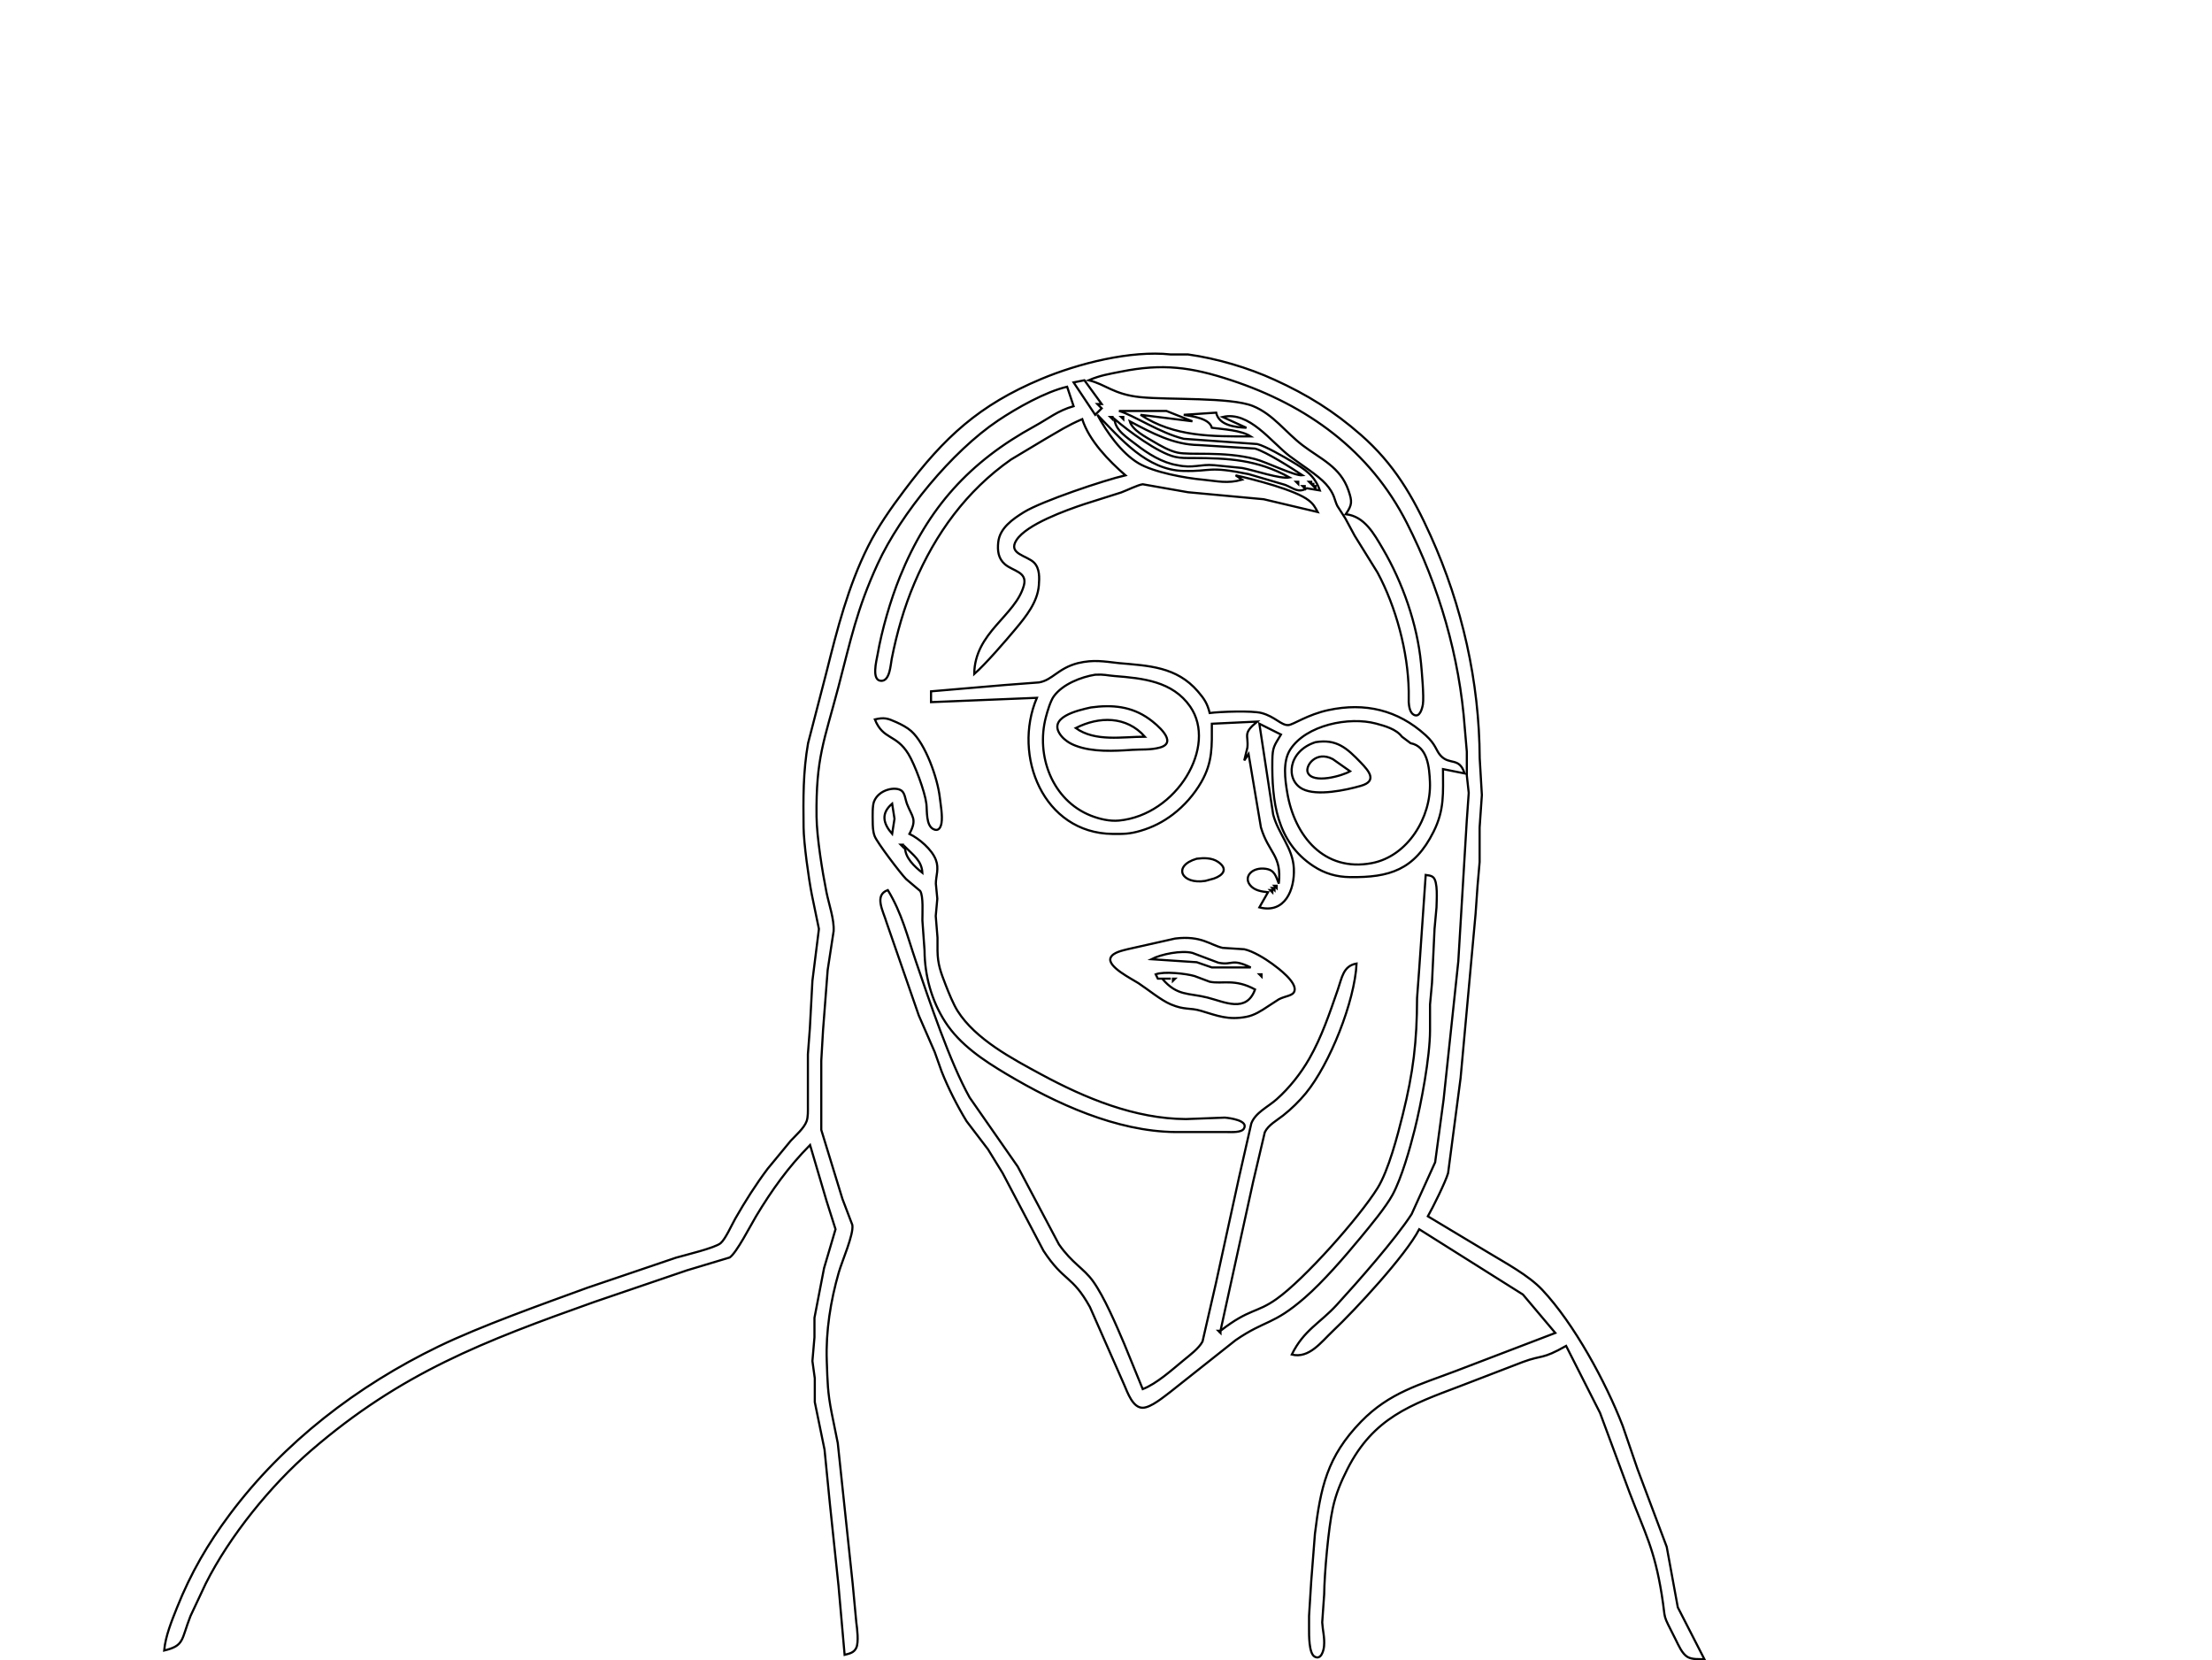
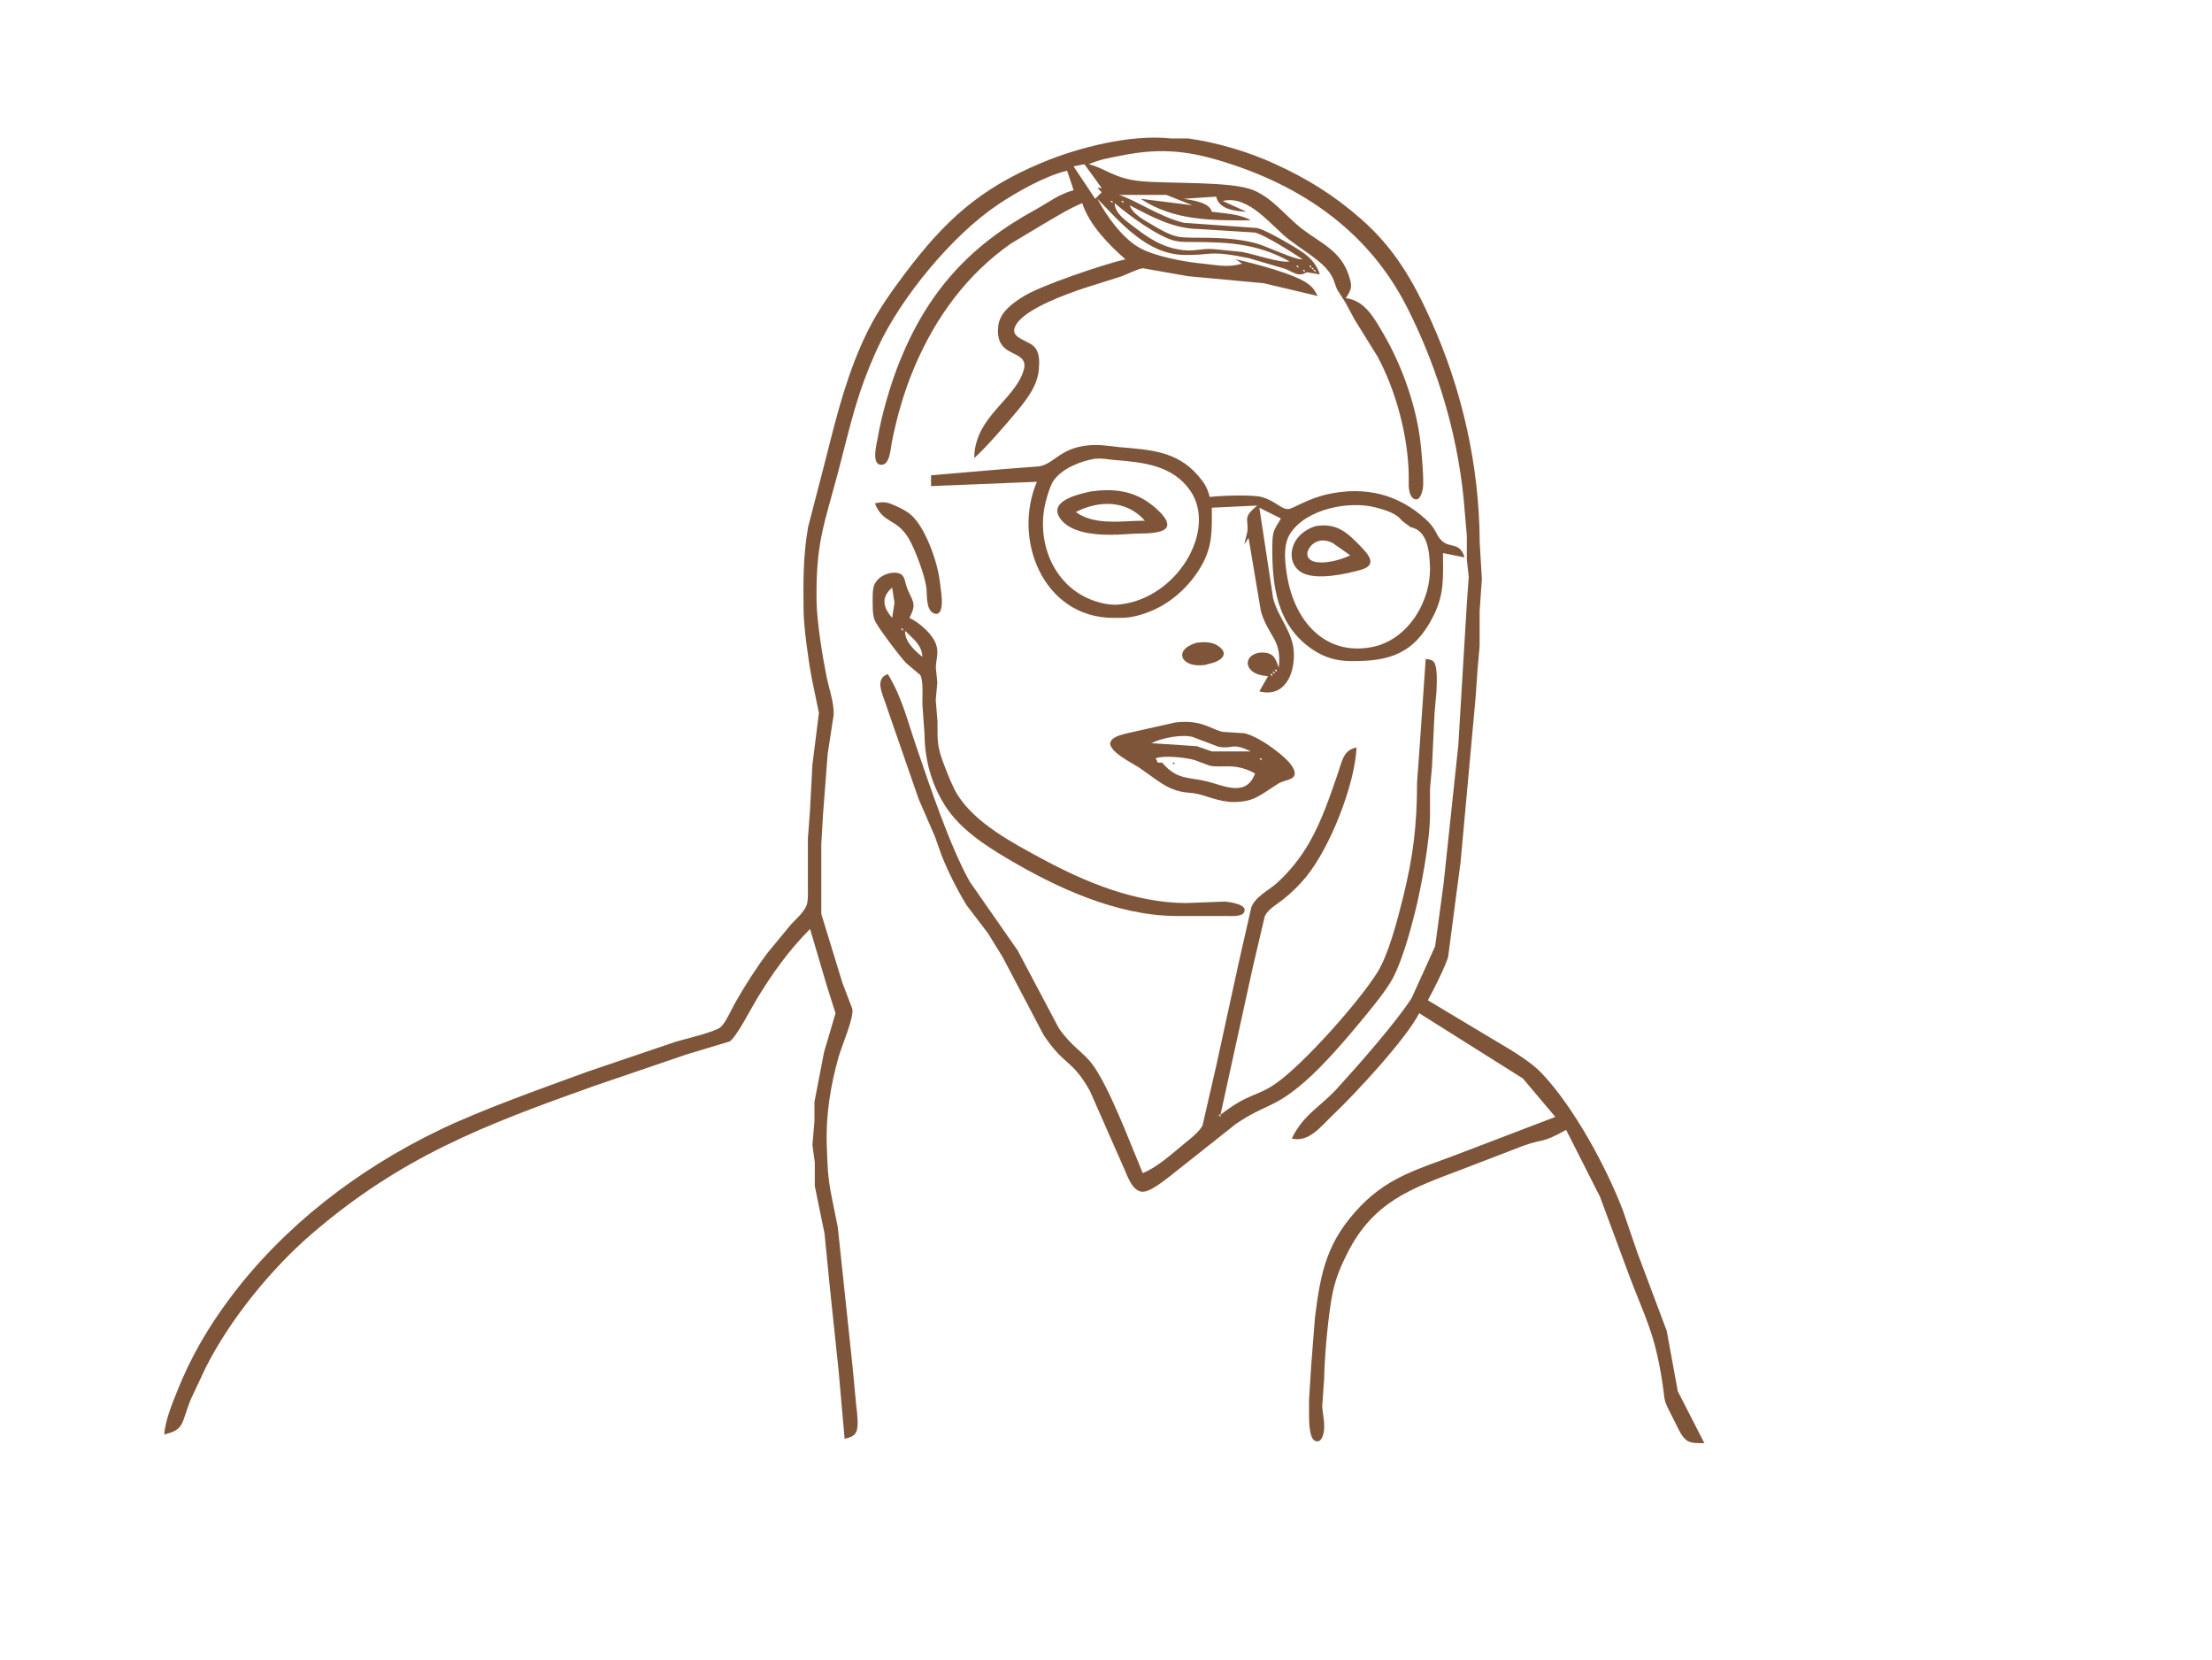
- <svg xmlns="http://www.w3.org/2000/svg" width="14.222in" height="10.667in" viewBox="0 0 1024 768">
-   <path id="Selection" fill="none" stroke="black" stroke-width="1" d="M 76.00,764.00            C 76.60,757.29 79.51,750.25 82.00,744.00              88.30,728.21 96.20,714.62 106.37,701.00              131.39,667.51 165.49,641.42 203.00,623.26              222.47,613.83 251.18,603.66 272.00,596.05              272.00,596.05 313.00,582.14 313.00,582.14              317.10,580.96 331.06,577.64 333.61,575.44              335.88,573.48 338.73,566.97 340.43,564.00              344.97,556.06 349.88,548.32 355.37,541.00              355.37,541.00 366.09,528.00 366.09,528.00              368.47,525.44 372.20,522.26 373.40,519.00              374.12,517.06 374.00,514.09 374.00,512.00              374.00,512.00 374.00,488.00 374.00,488.00              374.00,488.00 374.91,476.00 374.91,476.00              374.91,476.00 376.09,454.00 376.09,454.00              376.09,454.00 379.10,430.00 379.10,430.00              379.10,430.00 375.80,414.00 375.80,414.00              374.34,406.55 372.09,390.33 372.00,383.00              371.85,369.51 371.74,357.38 374.08,344.00              374.08,344.00 382.63,311.00 382.63,311.00              387.57,291.24 392.65,271.31 401.81,253.00              406.44,243.73 412.42,235.26 418.63,227.00              437.18,202.29 453.31,187.46 482.00,175.42              499.21,168.21 523.39,162.06 542.00,164.06              542.00,164.06 550.00,164.06 550.00,164.06              563.37,165.93 577.76,170.18 590.00,175.77              605.18,182.69 617.39,190.23 630.00,201.29              645.40,214.79 654.04,229.67 662.30,248.00              676.89,280.34 684.83,315.52 685.00,351.00              685.00,351.00 686.00,368.00 686.00,368.00              686.00,368.00 684.96,383.00 684.96,383.00              684.96,383.00 684.96,399.00 684.96,399.00              684.96,399.00 684.00,410.00 684.00,410.00              684.00,410.00 683.09,423.00 683.09,423.00              683.09,423.00 676.15,499.00 676.15,499.00              676.15,499.00 670.37,543.00 670.37,543.00              669.17,547.16 663.31,558.93 661.00,563.00              661.00,563.00 689.00,579.80 689.00,579.80              697.03,584.67 707.60,590.31 713.91,597.00              728.69,612.68 743.39,639.80 751.19,660.00              751.19,660.00 758.05,680.00 758.05,680.00              758.05,680.00 771.57,716.00 771.57,716.00              771.57,716.00 776.70,744.00 776.70,744.00              776.70,744.00 789.00,768.00 789.00,768.00              786.62,767.99 783.30,768.21 781.21,766.98              778.66,765.47 777.05,761.58 775.75,759.00              769.03,745.60 771.43,751.45 769.25,738.00              765.82,716.90 761.67,710.05 754.42,691.00              754.42,691.00 740.70,654.00 740.70,654.00              740.70,654.00 725.00,623.00 725.00,623.00              713.60,629.46 714.21,627.02 705.00,630.43              705.00,630.43 676.00,641.58 676.00,641.58              653.02,650.25 635.79,656.28 623.76,680.00              620.73,685.97 618.45,691.42 617.01,698.00              614.96,707.41 613.11,728.21 613.00,738.00              613.00,738.00 612.09,751.00 612.09,751.00              612.31,754.83 613.29,757.85 612.94,762.00              612.77,764.01 611.58,768.53 608.57,766.83              605.89,765.33 606.00,756.78 606.00,754.00              606.00,754.00 606.00,748.00 606.00,748.00              606.00,748.00 607.00,732.00 607.00,732.00              607.00,732.00 608.72,710.00 608.72,710.00              611.34,688.65 614.27,674.30 630.09,658.04              643.19,644.57 657.19,640.97 674.00,634.58              674.00,634.58 720.00,617.00 720.00,617.00              720.00,617.00 705.00,599.21 705.00,599.21              705.00,599.21 657.00,569.00 657.00,569.00              650.75,581.13 627.35,606.36 616.96,616.17              611.63,621.20 606.01,629.00 598.00,627.00              603.56,615.67 611.01,612.54 618.83,604.00              628.40,593.55 646.07,573.52 653.48,562.00              653.48,562.00 664.37,538.00 664.37,538.00              664.37,538.00 668.28,509.00 668.28,509.00              668.28,509.00 675.09,445.00 675.09,445.00              675.09,445.00 679.00,380.00 679.00,380.00              679.00,380.00 679.92,367.00 679.92,367.00              679.92,367.00 679.04,359.00 679.04,359.00              679.04,359.00 679.04,348.00 679.04,348.00              679.04,348.00 678.09,337.00 678.09,337.00              675.68,304.00 666.23,271.48 651.24,242.00              634.21,208.49 605.12,187.59 570.00,176.00              551.39,169.86 538.23,168.15 519.00,172.00              513.34,173.13 509.41,173.70 504.00,176.00              511.85,177.87 515.50,182.58 528.00,183.83              541.12,185.14 569.69,183.77 580.00,187.93              589.33,191.69 595.21,200.17 603.00,206.10              611.44,212.52 620.49,216.08 624.24,227.00              626.00,232.14 626.03,233.57 623.00,238.00              631.70,239.01 636.02,246.99 640.14,254.00              649.32,269.61 656.07,288.90 657.83,307.00              658.22,310.97 659.24,322.68 658.70,326.00              658.40,327.82 657.29,332.42 654.45,330.83              652.64,329.82 652.26,326.84 652.14,325.00              652.14,325.00 652.14,320.00 652.14,320.00              651.87,301.90 646.27,280.93 637.69,265.00              637.69,265.00 627.14,248.00 627.14,248.00              627.14,248.00 622.82,240.00 622.82,240.00              622.82,240.00 619.09,234.17 619.09,234.17              617.68,231.40 617.97,228.73 613.79,224.04              610.16,219.96 601.73,214.71 597.00,211.10              588.41,204.55 578.29,190.11 566.00,193.00              566.00,193.00 577.00,198.00 577.00,198.00              571.79,197.75 564.26,196.91 563.00,191.00              563.00,191.00 548.00,192.00 548.00,192.00              552.03,192.72 559.86,193.58 561.00,198.00              566.36,198.71 574.55,199.10 579.00,202.00              561.15,202.00 543.60,202.28 528.00,192.00              528.00,192.00 552.00,195.00 552.00,195.00              552.00,195.00 539.96,190.21 539.96,190.21              539.96,190.21 518.00,190.21 518.00,190.21              524.93,192.19 536.91,200.41 548.00,203.10              548.00,203.10 582.00,205.53 582.00,205.53              585.72,206.41 594.41,211.46 598.00,213.60              604.03,217.20 608.63,220.06 611.00,227.00              611.00,227.00 605.00,226.00 605.00,226.00              600.93,228.34 599.02,226.07 595.00,224.45              595.00,224.45 578.00,219.45 578.00,219.45              559.04,215.57 561.19,218.29 548.00,217.99              530.89,217.59 518.96,203.21 508.00,192.00              512.28,199.97 519.16,209.70 527.00,214.39              534.04,218.60 548.71,221.31 557.00,222.04              563.77,222.70 568.11,223.96 575.00,222.04              575.00,222.04 572.00,220.00 572.00,220.00              580.15,221.83 599.78,226.78 605.89,231.64              608.12,233.40 608.69,234.62 610.00,237.00              610.00,237.00 585.00,231.08 585.00,231.08              585.00,231.08 550.00,227.84 550.00,227.84              550.00,227.84 529.00,224.15 529.00,224.15              526.77,224.43 521.59,227.00 519.00,227.95              519.00,227.95 502.00,233.33 502.00,233.33              493.60,236.14 475.28,242.65 470.54,250.01              466.41,256.42 475.40,257.10 478.69,260.41              481.37,263.12 481.20,267.45 480.91,271.00              480.28,278.73 475.03,285.26 470.25,291.00              465.60,296.58 456.19,307.47 451.00,312.00              451.19,292.68 470.11,285.10 473.98,271.00              475.71,264.68 468.98,264.41 465.23,261.20              462.11,258.54 461.70,254.88 462.11,251.00              462.80,244.43 468.80,240.29 474.00,237.06              482.11,232.03 511.21,222.23 521.00,220.00              513.30,213.31 504.16,203.94 501.00,194.00              493.90,197.06 490.47,199.42 484.00,203.13              484.00,203.13 468.00,212.72 468.00,212.72              447.45,227.11 432.99,247.08 423.28,270.00              418.52,281.24 415.15,293.03 412.80,305.00              412.25,307.82 411.96,315.14 408.01,315.14              403.23,315.14 405.79,305.65 406.25,303.00              408.23,291.58 412.25,277.74 416.60,267.00              429.55,235.04 448.80,213.75 479.00,197.23              485.48,193.68 489.67,190.09 497.00,188.00              497.00,188.00 494.00,179.00 494.00,179.00              483.91,181.37 470.63,188.88 462.00,194.67              440.81,208.88 417.00,237.72 406.31,261.00              396.58,282.18 393.86,296.16 388.12,318.00              381.51,343.13 377.68,350.75 378.00,378.00              378.11,387.41 380.70,403.56 382.60,413.00              383.74,418.66 386.23,425.49 385.91,431.00              385.91,431.00 383.15,449.00 383.15,449.00              383.15,449.00 381.00,477.00 381.00,477.00              381.00,477.00 380.19,491.00 380.19,491.00              380.19,491.00 380.19,523.00 380.19,523.00              380.19,523.00 390.00,555.00 390.00,555.00              390.00,555.00 394.57,567.00 394.57,567.00              395.30,571.34 389.82,583.67 388.29,589.00              384.50,602.17 382.24,616.27 382.74,630.00              383.10,639.77 383.07,644.13 385.00,654.00              385.00,654.00 387.83,668.00 387.83,668.00              387.83,668.00 394.72,733.00 394.72,733.00              394.72,733.00 396.41,751.00 396.41,751.00              396.80,753.85 397.59,760.15 396.41,762.73              395.31,765.09 393.24,765.40 391.00,766.00              391.00,766.00 388.17,734.00 388.17,734.00              388.17,734.00 384.17,696.00 384.17,696.00              384.17,696.00 381.70,671.00 381.70,671.00              381.70,671.00 377.19,649.00 377.19,649.00              377.19,649.00 377.19,638.00 377.19,638.00              377.19,638.00 376.09,630.00 376.09,630.00              376.09,630.00 377.04,619.00 377.04,619.00              377.04,619.00 377.04,610.00 377.04,610.00              377.04,610.00 381.48,587.00 381.48,587.00              381.48,587.00 386.79,569.00 386.79,569.00              386.79,569.00 382.67,556.00 382.67,556.00              382.67,556.00 375.00,530.00 375.00,530.00              365.02,540.07 357.28,550.89 350.00,563.00              347.50,567.15 341.00,579.92 337.79,582.07              337.79,582.07 318.00,588.02 318.00,588.02              318.00,588.02 275.00,602.69 275.00,602.69              224.19,620.77 185.73,635.40 144.00,671.42              125.38,687.50 106.35,710.95 95.25,733.00              95.25,733.00 88.20,748.00 88.20,748.00              83.82,759.06 85.50,761.73 76.00,764.00 Z            M 502.00,176.00            C 502.00,176.00 497.00,177.00 497.00,177.00              497.00,177.00 507.00,192.00 507.00,192.00              507.00,192.00 510.00,189.00 510.00,189.00              510.00,189.00 508.00,187.00 508.00,187.00              508.00,187.00 510.00,187.00 510.00,187.00              510.00,187.00 502.00,176.00 502.00,176.00 Z            M 515.00,193.00            C 515.00,193.00 514.00,193.00 514.00,193.00              514.00,193.00 515.00,194.00 515.00,194.00              515.00,194.00 515.00,193.00 515.00,193.00 Z            M 520.00,193.00            C 520.00,193.00 519.00,193.00 519.00,193.00              519.00,193.00 520.00,194.00 520.00,194.00              520.00,194.00 520.00,193.00 520.00,193.00 Z            M 516.00,194.00            C 516.07,199.14 522.29,202.88 526.00,205.79              531.37,210.00 538.20,214.25 545.00,215.31              552.31,216.91 555.79,214.74 562.00,215.31              562.00,215.31 575.00,216.61 575.00,216.61              580.41,217.57 592.68,221.86 597.00,221.00              582.02,212.70 568.61,212.03 552.00,212.00              549.33,212.00 546.62,212.08 544.00,211.47              536.01,209.64 522.31,199.42 516.00,194.00 Z            M 523.00,195.00            C 524.25,199.19 530.36,202.23 534.00,204.40              537.34,206.39 541.19,208.60 545.00,209.47              551.01,210.85 566.13,208.67 581.00,212.48              586.26,213.82 599.56,220.45 603.00,220.00              598.22,216.82 586.11,209.09 581.00,207.63              581.00,207.63 555.00,206.00 555.00,206.00              543.23,205.86 533.17,200.37 523.00,195.00 Z            M 601.00,223.00            C 601.00,223.00 600.00,223.00 600.00,223.00              600.00,223.00 601.00,224.00 601.00,224.00              601.00,224.00 601.00,223.00 601.00,223.00 Z            M 607.00,223.00            C 607.00,223.00 606.00,223.00 606.00,223.00              606.00,223.00 607.00,224.00 607.00,224.00              607.00,224.00 607.00,223.00 607.00,223.00 Z            M 608.00,224.00            C 608.00,224.00 607.00,224.00 607.00,224.00              607.00,224.00 608.00,225.00 608.00,225.00              608.00,225.00 608.00,224.00 608.00,224.00 Z            M 604.00,225.00            C 604.00,225.00 603.00,225.00 603.00,225.00              603.00,225.00 604.00,226.00 604.00,226.00              604.00,226.00 604.00,225.00 604.00,225.00 Z            M 609.00,225.00            C 609.00,225.00 608.00,225.00 608.00,225.00              608.00,225.00 609.00,226.00 609.00,226.00              609.00,226.00 609.00,225.00 609.00,225.00 Z            M 431.00,320.00            C 431.00,320.00 465.00,317.09 465.00,317.09              465.00,317.09 481.00,315.87 481.00,315.87              487.27,314.78 489.73,309.34 499.00,306.94              506.33,305.23 510.83,306.14 518.00,306.94              531.75,308.16 544.68,308.57 554.54,320.04              557.49,323.47 558.92,325.63 560.00,330.03              564.91,329.40 579.54,328.87 584.00,330.03              590.33,331.73 593.10,335.82 596.42,335.62              598.66,335.49 605.32,330.73 615.00,328.67              631.83,325.09 647.06,328.56 659.96,340.30              664.78,344.69 664.67,347.25 666.85,349.69              671.01,354.36 675.52,350.22 678.00,358.00              678.00,358.00 668.00,356.00 668.00,356.00              668.00,366.98 668.78,374.69 663.63,385.00              654.77,402.72 643.21,406.22 625.00,406.00              618.75,405.92 613.26,404.35 608.00,400.89              590.87,389.64 588.75,370.70 589.00,352.00              589.09,345.75 589.85,345.25 593.00,340.00              593.00,340.00 583.00,335.00 583.00,335.00              583.00,335.00 589.38,377.00 589.38,377.00              591.74,386.01 598.51,392.41 598.96,402.00              599.42,411.85 594.81,423.06 583.00,420.00              583.00,420.00 587.00,413.00 587.00,413.00              584.02,412.68 580.59,412.19 578.62,409.61              575.60,405.68 579.77,401.25 585.96,402.15              590.13,402.76 590.61,405.57 592.00,409.00              593.44,395.78 587.33,395.03 583.72,383.00              583.72,383.00 578.00,349.00 578.00,349.00              578.00,349.00 576.00,352.00 576.00,352.00              576.00,352.00 577.46,346.00 577.46,346.00              578.04,340.10 575.11,339.67 582.00,334.00              582.00,334.00 561.00,335.00 561.00,335.00              561.00,345.27 561.49,352.63 556.12,362.00              552.84,367.72 548.23,372.97 543.00,376.96              538.40,380.47 533.55,382.93 528.00,384.56              522.96,386.05 520.16,386.05 515.00,386.00              482.96,385.63 468.62,349.77 480.00,323.00              480.00,323.00 431.00,325.00 431.00,325.00              431.00,325.00 431.00,320.00 431.00,320.00 Z            M 507.00,312.30            C 500.40,313.37 491.90,316.70 487.84,322.30              486.28,324.45 484.85,329.34 484.16,332.00              479.48,349.86 487.13,370.46 505.00,377.54              508.96,379.10 513.73,380.23 518.00,379.82              544.76,377.27 563.73,345.40 550.94,327.01              542.79,315.30 529.00,313.95 516.00,312.92              512.09,312.60 511.24,312.08 507.00,312.30 Z            M 505.00,327.46            C 514.79,326.11 523.75,326.88 532.00,332.79              535.33,335.17 545.69,343.63 536.94,346.02              532.56,347.22 528.40,346.79 524.00,347.09              515.81,347.65 505.85,348.19 498.00,345.19              496.59,344.65 495.28,344.02 494.04,343.15              493.10,342.48 492.18,341.71 491.43,340.81              484.11,332.01 499.21,328.75 505.00,327.46 Z            M 405.00,333.00            C 409.37,331.97 410.93,332.48 415.00,334.31              417.31,335.36 419.92,336.70 421.82,338.39              428.48,344.33 434.02,360.17 435.05,369.00              435.44,372.39 436.41,377.66 435.85,380.94              435.53,382.90 434.55,384.97 432.17,383.83              428.57,382.12 429.25,375.38 428.84,372.00              428.16,366.38 423.46,353.80 420.52,349.00              414.79,339.65 408.84,342.56 405.00,333.00 Z            M 530.00,341.00            C 521.49,331.34 508.73,331.53 498.00,337.00              507.06,343.48 519.61,341.00 530.00,341.00 Z            M 649.00,341.00            C 646.36,337.48 641.15,336.03 637.00,334.92              624.57,331.60 604.60,335.54 597.26,347.00              593.73,352.52 594.88,360.82 595.92,367.00              599.29,386.99 613.00,403.69 635.00,399.53              651.74,396.37 662.62,378.27 661.96,362.00              661.69,355.22 660.87,345.50 653.00,344.00              653.00,344.00 649.00,341.00 649.00,341.00 Z            M 609.00,343.53            C 618.76,341.95 623.50,346.26 629.98,353.00              633.76,356.93 637.69,361.54 629.98,363.75              622.97,365.76 609.70,368.59 603.04,365.23              594.95,361.16 596.12,347.66 609.00,343.53 Z            M 625.00,357.00            C 625.00,357.00 617.00,351.38 617.00,351.38              609.19,347.26 604.10,354.55 605.40,357.59              607.72,363.01 621.33,359.15 625.00,357.00 Z            M 421.00,386.00            C 425.49,388.12 431.46,393.25 433.23,398.00              434.80,402.05 433.24,405.52 433.23,409.00              433.23,409.00 433.91,416.00 433.91,416.00              433.91,416.00 433.18,424.00 433.18,424.00              433.18,424.00 434.00,434.00 434.00,434.00              434.00,434.00 434.00,440.00 434.00,440.00              434.08,446.41 435.53,450.10 437.81,456.00              439.16,459.49 441.37,464.92 443.33,468.00              451.65,481.13 468.70,490.11 482.00,497.31              502.36,508.32 525.41,517.89 549.00,518.00              549.00,518.00 567.00,517.32 567.00,517.32              568.98,517.48 578.17,518.59 575.83,522.44              574.67,524.35 569.97,524.00 568.00,524.00              568.00,524.00 544.00,524.00 544.00,524.00              516.75,523.68 488.98,510.89 466.00,497.20              455.36,490.86 444.40,483.63 437.55,473.00              431.25,463.22 428.05,451.50 428.00,440.00              428.00,440.00 427.00,426.00 427.00,426.00              426.97,422.85 427.53,414.81 425.98,412.41              425.98,412.41 419.43,406.87 419.43,406.87              416.84,404.21 406.02,389.99 404.89,387.00              404.04,384.75 404.03,382.37 404.00,380.00              403.98,377.71 403.82,373.04 404.60,371.04              406.80,365.36 414.66,363.88 417.40,366.02              418.95,367.23 419.12,370.15 419.83,372.00              422.25,378.32 424.70,378.98 421.00,386.00 Z            M 413.00,372.00            C 407.76,376.49 408.76,381.08 413.00,386.00              413.00,386.00 414.09,379.00 414.09,379.00              414.09,379.00 413.00,372.00 413.00,372.00 Z            M 418.00,391.00            C 418.00,391.00 417.00,391.00 417.00,391.00              417.00,391.00 418.00,392.00 418.00,392.00              418.00,392.00 418.00,391.00 418.00,391.00 Z            M 419.00,392.00            C 418.75,396.88 423.41,401.19 427.00,404.00              426.68,398.38 422.81,395.82 419.00,392.00 Z            M 554.00,397.48            C 557.28,397.08 560.97,396.98 563.85,398.93              568.66,402.18 566.26,405.15 561.98,406.65              561.98,406.65 558.00,407.74 558.00,407.74              546.90,409.53 542.60,400.81 554.00,397.48 Z            M 660.00,405.00            C 661.22,405.21 662.34,405.16 663.40,406.02              665.80,407.95 665.03,416.92 665.00,420.00              665.00,420.00 664.09,430.00 664.09,430.00              664.09,430.00 662.91,455.00 662.91,455.00              662.91,455.00 662.00,465.00 662.00,465.00              662.00,465.00 662.00,477.00 662.00,477.00              661.98,489.26 657.92,510.86 654.87,523.00              652.67,531.79 648.88,545.17 644.68,553.00              641.62,558.70 634.07,567.78 629.75,573.00              622.44,581.85 612.56,593.27 604.00,600.71              589.25,613.54 585.94,610.78 572.00,620.35              572.00,620.35 542.00,644.13 542.00,644.13              538.93,646.43 532.86,651.57 529.04,651.63              524.39,651.71 521.99,644.60 520.42,641.00              520.42,641.00 504.56,605.00 504.56,605.00              496.30,590.15 492.61,593.50 483.08,579.00              483.08,579.00 464.14,543.00 464.14,543.00              464.14,543.00 457.37,532.00 457.37,532.00              457.37,532.00 447.46,519.00 447.46,519.00              443.22,512.05 438.90,503.58 435.92,496.00              435.92,496.00 432.72,487.00 432.72,487.00              432.72,487.00 425.32,470.00 425.32,470.00              425.32,470.00 410.42,427.00 410.42,427.00              408.92,421.86 404.46,414.30 411.00,412.00              417.52,422.70 420.00,433.26 424.00,445.00              430.30,463.48 439.66,491.48 448.86,508.00              448.86,508.00 471.14,540.00 471.14,540.00              471.14,540.00 490.21,576.00 490.21,576.00              496.55,585.00 501.54,586.91 505.96,593.01              511.16,600.20 516.84,613.60 520.42,622.00              520.42,622.00 529.00,643.00 529.00,643.00              535.54,640.46 542.50,634.09 548.00,629.58              550.78,627.29 555.05,624.11 556.69,620.96              556.69,620.96 562.88,594.00 562.88,594.00              562.88,594.00 573.58,545.00 573.58,545.00              573.58,545.00 579.26,520.02 579.26,520.02              581.21,514.94 586.94,512.45 591.00,508.83              596.94,503.52 602.17,496.92 606.13,490.00              611.87,479.96 615.57,468.88 619.34,458.00              621.23,452.56 621.80,447.08 628.00,446.00              627.14,463.54 615.64,492.46 604.54,506.00              601.51,509.69 597.75,513.38 594.00,516.33              591.12,518.60 587.11,520.75 585.51,524.09              585.51,524.09 580.12,547.00 580.12,547.00              580.12,547.00 565.00,616.00 565.00,616.00              578.60,605.50 581.53,607.98 591.00,601.25              603.88,592.10 629.21,563.60 637.68,550.00              642.82,541.73 646.96,525.69 649.37,516.00              654.24,496.44 655.97,482.09 656.00,462.00              656.00,462.00 656.96,449.00 656.96,449.00              656.96,449.00 660.00,405.00 660.00,405.00 Z            M 591.00,410.00            C 591.00,410.00 590.00,410.00 590.00,410.00              590.00,410.00 591.00,411.00 591.00,411.00              591.00,411.00 591.00,410.00 591.00,410.00 Z            M 590.00,411.00            C 590.00,411.00 589.00,411.00 589.00,411.00              589.00,411.00 590.00,412.00 590.00,412.00              590.00,412.00 590.00,411.00 590.00,411.00 Z            M 589.00,412.00            C 589.00,412.00 588.00,412.00 588.00,412.00              588.00,412.00 589.00,413.00 589.00,413.00              589.00,413.00 589.00,412.00 589.00,412.00 Z            M 544.00,434.43            C 556.20,432.93 560.24,437.45 566.00,438.75              566.00,438.75 576.00,439.39 576.00,439.39              580.08,440.27 585.62,443.69 589.00,446.16              591.88,448.26 600.40,454.63 599.26,458.69              598.59,461.03 595.23,460.89 592.00,462.56              592.00,462.56 587.00,465.81 587.00,465.81              583.90,467.88 580.73,469.95 577.00,470.66              568.56,472.28 563.63,470.18 556.00,467.90              550.71,466.32 548.55,467.66 542.00,464.90              537.37,462.94 531.46,458.01 527.00,455.08              524.11,453.18 512.25,447.38 514.17,443.24              515.29,440.81 519.65,439.99 522.00,439.37              522.00,439.37 544.00,434.43 544.00,434.43 Z            M 579.00,447.81            C 569.88,443.38 570.79,447.00 564.00,445.61              564.00,445.61 552.00,441.08 552.00,441.08              546.92,439.81 537.63,441.62 533.00,444.00              533.00,444.00 554.00,445.39 554.00,445.39              554.00,445.39 561.00,447.81 561.00,447.81              561.00,447.81 579.00,447.81 579.00,447.81 Z            M 581.00,458.00            C 571.49,452.83 565.93,455.64 560.00,454.42              560.00,454.42 553.00,451.80 553.00,451.80              549.06,450.63 538.75,449.52 535.00,451.00              535.00,451.00 536.00,453.00 536.00,453.00              536.00,453.00 542.00,453.00 542.00,453.00              542.00,453.00 538.00,453.00 538.00,453.00              544.98,461.21 550.20,459.52 559.00,461.76              566.90,463.77 577.01,469.02 581.00,458.00 Z            M 584.00,451.00            C 584.00,451.00 583.00,451.00 583.00,451.00              583.00,451.00 584.00,452.00 584.00,452.00              584.00,452.00 584.00,451.00 584.00,451.00 Z            M 543.00,453.00            C 543.00,453.00 544.00,453.00 544.00,453.00              544.00,453.00 543.00,454.00 543.00,454.00              543.00,454.00 543.00,453.00 543.00,453.00 Z            M 565.00,616.00            C 565.00,616.00 564.00,616.00 564.00,616.00              564.00,616.00 565.00,617.00 565.00,617.00              565.00,617.00 565.00,616.00 565.00,616.00 Z" />
+ <svg xmlns="http://www.w3.org/2000/svg" width="14.222in" height="10.667in" viewBox="0 100 1024 768">
+   <path id="Selection" fill="#7F5539" stroke="black" stroke-width="0" d="M 76.00,764.00            C 76.60,757.29 79.51,750.25 82.00,744.00              88.30,728.21 96.20,714.62 106.37,701.00              131.39,667.51 165.49,641.42 203.00,623.26              222.47,613.83 251.18,603.66 272.00,596.05              272.00,596.05 313.00,582.14 313.00,582.14              317.10,580.96 331.06,577.64 333.61,575.44              335.88,573.48 338.73,566.97 340.43,564.00              344.97,556.06 349.88,548.32 355.37,541.00              355.37,541.00 366.09,528.00 366.09,528.00              368.47,525.44 372.20,522.26 373.40,519.00              374.12,517.06 374.00,514.09 374.00,512.00              374.00,512.00 374.00,488.00 374.00,488.00              374.00,488.00 374.91,476.00 374.91,476.00              374.91,476.00 376.09,454.00 376.09,454.00              376.09,454.00 379.10,430.00 379.10,430.00              379.10,430.00 375.80,414.00 375.80,414.00              374.34,406.55 372.09,390.33 372.00,383.00              371.85,369.51 371.74,357.38 374.08,344.00              374.08,344.00 382.63,311.00 382.63,311.00              387.57,291.24 392.65,271.31 401.81,253.00              406.44,243.73 412.42,235.26 418.63,227.00              437.18,202.29 453.31,187.46 482.00,175.42              499.21,168.21 523.39,162.06 542.00,164.06              542.00,164.06 550.00,164.06 550.00,164.06              563.37,165.93 577.76,170.18 590.00,175.77              605.18,182.69 617.39,190.23 630.00,201.29              645.40,214.79 654.04,229.67 662.30,248.00              676.89,280.34 684.83,315.52 685.00,351.00              685.00,351.00 686.00,368.00 686.00,368.00              686.00,368.00 684.96,383.00 684.96,383.00              684.96,383.00 684.96,399.00 684.96,399.00              684.96,399.00 684.00,410.00 684.00,410.00              684.00,410.00 683.09,423.00 683.09,423.00              683.09,423.00 676.15,499.00 676.15,499.00              676.15,499.00 670.37,543.00 670.37,543.00              669.17,547.16 663.31,558.93 661.00,563.00              661.00,563.00 689.00,579.80 689.00,579.80              697.03,584.67 707.60,590.31 713.91,597.00              728.69,612.68 743.39,639.80 751.19,660.00              751.19,660.00 758.05,680.00 758.05,680.00              758.05,680.00 771.57,716.00 771.57,716.00              771.57,716.00 776.70,744.00 776.70,744.00              776.70,744.00 789.00,768.00 789.00,768.00              786.62,767.99 783.30,768.21 781.21,766.98              778.66,765.47 777.05,761.58 775.75,759.00              769.03,745.60 771.43,751.45 769.25,738.00              765.82,716.90 761.67,710.05 754.42,691.00              754.42,691.00 740.70,654.00 740.70,654.00              740.70,654.00 725.00,623.00 725.00,623.00              713.60,629.46 714.21,627.02 705.00,630.43              705.00,630.43 676.00,641.58 676.00,641.58              653.02,650.25 635.79,656.28 623.76,680.00              620.73,685.97 618.45,691.42 617.01,698.00              614.96,707.41 613.11,728.21 613.00,738.00              613.00,738.00 612.09,751.00 612.09,751.00              612.31,754.83 613.29,757.85 612.94,762.00              612.77,764.01 611.58,768.53 608.57,766.83              605.89,765.33 606.00,756.78 606.00,754.00              606.00,754.00 606.00,748.00 606.00,748.00              606.00,748.00 607.00,732.00 607.00,732.00              607.00,732.00 608.72,710.00 608.72,710.00              611.34,688.65 614.27,674.30 630.09,658.04              643.19,644.57 657.19,640.97 674.00,634.58              674.00,634.58 720.00,617.00 720.00,617.00              720.00,617.00 705.00,599.21 705.00,599.21              705.00,599.21 657.00,569.00 657.00,569.00              650.75,581.13 627.35,606.36 616.96,616.17              611.63,621.20 606.01,629.00 598.00,627.00              603.56,615.67 611.01,612.54 618.83,604.00              628.40,593.55 646.07,573.52 653.48,562.00              653.48,562.00 664.37,538.00 664.37,538.00              664.37,538.00 668.28,509.00 668.28,509.00              668.28,509.00 675.09,445.00 675.09,445.00              675.09,445.00 679.00,380.00 679.00,380.00              679.00,380.00 679.92,367.00 679.92,367.00              679.92,367.00 679.04,359.00 679.04,359.00              679.04,359.00 679.04,348.00 679.04,348.00              679.04,348.00 678.09,337.00 678.09,337.00              675.68,304.00 666.23,271.48 651.24,242.00              634.21,208.49 605.12,187.59 570.00,176.00              551.39,169.86 538.23,168.15 519.00,172.00              513.34,173.13 509.41,173.70 504.00,176.00              511.85,177.87 515.50,182.58 528.00,183.83              541.12,185.14 569.69,183.77 580.00,187.93              589.33,191.69 595.21,200.17 603.00,206.10              611.44,212.52 620.49,216.08 624.24,227.00              626.00,232.14 626.03,233.57 623.00,238.00              631.70,239.01 636.02,246.99 640.14,254.00              649.32,269.61 656.07,288.90 657.83,307.00              658.22,310.97 659.24,322.68 658.70,326.00              658.40,327.82 657.29,332.42 654.45,330.83              652.64,329.82 652.26,326.84 652.14,325.00              652.14,325.00 652.14,320.00 652.14,320.00              651.87,301.90 646.27,280.93 637.69,265.00              637.69,265.00 627.14,248.00 627.14,248.00              627.14,248.00 622.82,240.00 622.82,240.00              622.82,240.00 619.09,234.17 619.09,234.17              617.68,231.40 617.97,228.73 613.79,224.04              610.16,219.96 601.73,214.71 597.00,211.10              588.41,204.55 578.29,190.11 566.00,193.00              566.00,193.00 577.00,198.00 577.00,198.00              571.79,197.75 564.26,196.91 563.00,191.00              563.00,191.00 548.00,192.00 548.00,192.00              552.03,192.72 559.86,193.58 561.00,198.00              566.36,198.71 574.55,199.10 579.00,202.00              561.15,202.00 543.60,202.28 528.00,192.00              528.00,192.00 552.00,195.00 552.00,195.00              552.00,195.00 539.96,190.21 539.96,190.21              539.96,190.21 518.00,190.21 518.00,190.21              524.93,192.19 536.91,200.41 548.00,203.10              548.00,203.10 582.00,205.53 582.00,205.53              585.72,206.41 594.41,211.46 598.00,213.60              604.03,217.20 608.63,220.06 611.00,227.00              611.00,227.00 605.00,226.00 605.00,226.00              600.93,228.34 599.02,226.07 595.00,224.45              595.00,224.45 578.00,219.45 578.00,219.45              559.04,215.57 561.19,218.29 548.00,217.99              530.89,217.59 518.96,203.21 508.00,192.00              512.28,199.97 519.16,209.70 527.00,214.39              534.04,218.60 548.71,221.31 557.00,222.04              563.77,222.70 568.11,223.96 575.00,222.04              575.00,222.04 572.00,220.00 572.00,220.00              580.15,221.83 599.78,226.78 605.89,231.64              608.12,233.40 608.69,234.62 610.00,237.00              610.00,237.00 585.00,231.08 585.00,231.08              585.00,231.08 550.00,227.84 550.00,227.84              550.00,227.84 529.00,224.15 529.00,224.15              526.77,224.43 521.59,227.00 519.00,227.95              519.00,227.95 502.00,233.33 502.00,233.33              493.60,236.14 475.28,242.65 470.54,250.01              466.41,256.42 475.40,257.10 478.69,260.41              481.37,263.12 481.20,267.45 480.91,271.00              480.28,278.73 475.03,285.26 470.25,291.00              465.60,296.58 456.19,307.47 451.00,312.00              451.19,292.68 470.11,285.10 473.98,271.00              475.71,264.68 468.98,264.41 465.23,261.20              462.11,258.54 461.70,254.88 462.11,251.00              462.80,244.43 468.80,240.29 474.00,237.06              482.11,232.03 511.21,222.23 521.00,220.00              513.30,213.31 504.16,203.94 501.00,194.00              493.90,197.06 490.47,199.42 484.00,203.13              484.00,203.13 468.00,212.72 468.00,212.72              447.45,227.11 432.99,247.08 423.28,270.00              418.52,281.24 415.15,293.03 412.80,305.00              412.25,307.82 411.96,315.14 408.01,315.14              403.23,315.14 405.79,305.65 406.25,303.00              408.23,291.58 412.25,277.74 416.60,267.00              429.55,235.04 448.80,213.75 479.00,197.23              485.48,193.68 489.67,190.09 497.00,188.00              497.00,188.00 494.00,179.00 494.00,179.00              483.91,181.37 470.63,188.88 462.00,194.67              440.81,208.88 417.00,237.72 406.31,261.00              396.58,282.18 393.86,296.16 388.12,318.00              381.51,343.13 377.68,350.75 378.00,378.00              378.11,387.41 380.70,403.56 382.60,413.00              383.74,418.66 386.23,425.49 385.91,431.00              385.91,431.00 383.15,449.00 383.15,449.00              383.15,449.00 381.00,477.00 381.00,477.00              381.00,477.00 380.19,491.00 380.19,491.00              380.19,491.00 380.19,523.00 380.19,523.00              380.19,523.00 390.00,555.00 390.00,555.00              390.00,555.00 394.57,567.00 394.57,567.00              395.30,571.34 389.82,583.67 388.29,589.00              384.50,602.17 382.24,616.27 382.74,630.00              383.10,639.77 383.07,644.13 385.00,654.00              385.00,654.00 387.83,668.00 387.83,668.00              387.83,668.00 394.72,733.00 394.72,733.00              394.72,733.00 396.41,751.00 396.41,751.00              396.80,753.85 397.59,760.15 396.41,762.73              395.31,765.09 393.24,765.40 391.00,766.00              391.00,766.00 388.17,734.00 388.17,734.00              388.17,734.00 384.17,696.00 384.17,696.00              384.17,696.00 381.70,671.00 381.70,671.00              381.70,671.00 377.19,649.00 377.19,649.00              377.19,649.00 377.19,638.00 377.19,638.00              377.19,638.00 376.09,630.00 376.09,630.00              376.09,630.00 377.04,619.00 377.04,619.00              377.04,619.00 377.04,610.00 377.04,610.00              377.04,610.00 381.48,587.00 381.48,587.00              381.48,587.00 386.79,569.00 386.79,569.00              386.79,569.00 382.67,556.00 382.67,556.00              382.67,556.00 375.00,530.00 375.00,530.00              365.02,540.07 357.28,550.89 350.00,563.00              347.50,567.15 341.00,579.92 337.79,582.07              337.79,582.07 318.00,588.02 318.00,588.02              318.00,588.02 275.00,602.69 275.00,602.69              224.19,620.77 185.73,635.40 144.00,671.42              125.38,687.50 106.35,710.95 95.25,733.00              95.25,733.00 88.20,748.00 88.20,748.00              83.82,759.06 85.50,761.73 76.00,764.00 Z            M 502.00,176.00            C 502.00,176.00 497.00,177.00 497.00,177.00              497.00,177.00 507.00,192.00 507.00,192.00              507.00,192.00 510.00,189.00 510.00,189.00              510.00,189.00 508.00,187.00 508.00,187.00              508.00,187.00 510.00,187.00 510.00,187.00              510.00,187.00 502.00,176.00 502.00,176.00 Z            M 515.00,193.00            C 515.00,193.00 514.00,193.00 514.00,193.00              514.00,193.00 515.00,194.00 515.00,194.00              515.00,194.00 515.00,193.00 515.00,193.00 Z            M 520.00,193.00            C 520.00,193.00 519.00,193.00 519.00,193.00              519.00,193.00 520.00,194.00 520.00,194.00              520.00,194.00 520.00,193.00 520.00,193.00 Z            M 516.00,194.00            C 516.07,199.14 522.29,202.88 526.00,205.79              531.37,210.00 538.20,214.25 545.00,215.31              552.31,216.91 555.79,214.74 562.00,215.31              562.00,215.31 575.00,216.61 575.00,216.61              580.41,217.57 592.68,221.86 597.00,221.00              582.02,212.70 568.61,212.03 552.00,212.00              549.33,212.00 546.62,212.08 544.00,211.47              536.01,209.64 522.31,199.42 516.00,194.00 Z            M 523.00,195.00            C 524.25,199.19 530.36,202.23 534.00,204.40              537.34,206.39 541.19,208.60 545.00,209.47              551.01,210.85 566.13,208.67 581.00,212.48              586.26,213.82 599.56,220.45 603.00,220.00              598.22,216.82 586.11,209.09 581.00,207.63              581.00,207.63 555.00,206.00 555.00,206.00              543.23,205.86 533.17,200.37 523.00,195.00 Z            M 601.00,223.00            C 601.00,223.00 600.00,223.00 600.00,223.00              600.00,223.00 601.00,224.00 601.00,224.00              601.00,224.00 601.00,223.00 601.00,223.00 Z            M 607.00,223.00            C 607.00,223.00 606.00,223.00 606.00,223.00              606.00,223.00 607.00,224.00 607.00,224.00              607.00,224.00 607.00,223.00 607.00,223.00 Z            M 608.00,224.00            C 608.00,224.00 607.00,224.00 607.00,224.00              607.00,224.00 608.00,225.00 608.00,225.00              608.00,225.00 608.00,224.00 608.00,224.00 Z            M 604.00,225.00            C 604.00,225.00 603.00,225.00 603.00,225.00              603.00,225.00 604.00,226.00 604.00,226.00              604.00,226.00 604.00,225.00 604.00,225.00 Z            M 609.00,225.00            C 609.00,225.00 608.00,225.00 608.00,225.00              608.00,225.00 609.00,226.00 609.00,226.00              609.00,226.00 609.00,225.00 609.00,225.00 Z            M 431.00,320.00            C 431.00,320.00 465.00,317.09 465.00,317.09              465.00,317.09 481.00,315.87 481.00,315.87              487.27,314.78 489.73,309.34 499.00,306.94              506.33,305.23 510.83,306.14 518.00,306.94              531.75,308.16 544.68,308.57 554.54,320.04              557.49,323.47 558.92,325.63 560.00,330.03              564.91,329.40 579.54,328.87 584.00,330.03              590.33,331.73 593.10,335.82 596.42,335.62              598.66,335.49 605.32,330.73 615.00,328.67              631.83,325.09 647.06,328.56 659.96,340.30              664.78,344.69 664.67,347.25 666.85,349.69              671.01,354.36 675.52,350.22 678.00,358.00              678.00,358.00 668.00,356.00 668.00,356.00              668.00,366.98 668.78,374.69 663.63,385.00              654.77,402.72 643.21,406.22 625.00,406.00              618.75,405.92 613.26,404.35 608.00,400.89              590.87,389.64 588.75,370.70 589.00,352.00              589.09,345.75 589.85,345.25 593.00,340.00              593.00,340.00 583.00,335.00 583.00,335.00              583.00,335.00 589.38,377.00 589.38,377.00              591.74,386.01 598.51,392.41 598.96,402.00              599.42,411.85 594.81,423.06 583.00,420.00              583.00,420.00 587.00,413.00 587.00,413.00              584.02,412.68 580.59,412.19 578.62,409.61              575.60,405.68 579.77,401.25 585.96,402.15              590.13,402.76 590.61,405.57 592.00,409.00              593.44,395.78 587.33,395.03 583.72,383.00              583.72,383.00 578.00,349.00 578.00,349.00              578.00,349.00 576.00,352.00 576.00,352.00              576.00,352.00 577.46,346.00 577.46,346.00              578.04,340.10 575.11,339.67 582.00,334.00              582.00,334.00 561.00,335.00 561.00,335.00              561.00,345.27 561.49,352.63 556.12,362.00              552.84,367.72 548.23,372.97 543.00,376.96              538.40,380.47 533.55,382.93 528.00,384.56              522.96,386.05 520.16,386.05 515.00,386.00              482.96,385.63 468.62,349.77 480.00,323.00              480.00,323.00 431.00,325.00 431.00,325.00              431.00,325.00 431.00,320.00 431.00,320.00 Z            M 507.00,312.30            C 500.40,313.37 491.90,316.70 487.84,322.30              486.28,324.45 484.85,329.34 484.16,332.00              479.48,349.86 487.13,370.46 505.00,377.54              508.96,379.10 513.73,380.23 518.00,379.82              544.76,377.27 563.73,345.40 550.94,327.01              542.79,315.30 529.00,313.95 516.00,312.92              512.09,312.60 511.24,312.08 507.00,312.30 Z            M 505.00,327.46            C 514.79,326.11 523.75,326.88 532.00,332.79              535.33,335.17 545.69,343.63 536.94,346.02              532.56,347.22 528.40,346.79 524.00,347.09              515.81,347.65 505.85,348.19 498.00,345.19              496.59,344.65 495.28,344.02 494.04,343.15              493.10,342.48 492.18,341.71 491.43,340.81              484.11,332.01 499.21,328.75 505.00,327.46 Z            M 405.00,333.00            C 409.37,331.97 410.93,332.48 415.00,334.31              417.31,335.36 419.92,336.70 421.82,338.39              428.48,344.33 434.02,360.17 435.05,369.00              435.44,372.39 436.41,377.66 435.85,380.94              435.53,382.90 434.55,384.97 432.17,383.83              428.57,382.12 429.25,375.38 428.84,372.00              428.16,366.38 423.46,353.80 420.52,349.00              414.79,339.65 408.84,342.56 405.00,333.00 Z            M 530.00,341.00            C 521.49,331.34 508.73,331.53 498.00,337.00              507.06,343.48 519.61,341.00 530.00,341.00 Z            M 649.00,341.00            C 646.36,337.48 641.15,336.03 637.00,334.92              624.57,331.60 604.60,335.54 597.26,347.00              593.73,352.52 594.88,360.82 595.92,367.00              599.29,386.99 613.00,403.69 635.00,399.53              651.74,396.37 662.62,378.27 661.96,362.00              661.69,355.22 660.87,345.50 653.00,344.00              653.00,344.00 649.00,341.00 649.00,341.00 Z            M 609.00,343.53            C 618.76,341.95 623.50,346.26 629.98,353.00              633.76,356.93 637.69,361.54 629.98,363.75              622.97,365.76 609.70,368.59 603.04,365.23              594.95,361.16 596.12,347.66 609.00,343.53 Z            M 625.00,357.00            C 625.00,357.00 617.00,351.38 617.00,351.38              609.19,347.26 604.10,354.55 605.40,357.59              607.72,363.01 621.33,359.15 625.00,357.00 Z            M 421.00,386.00            C 425.49,388.12 431.46,393.25 433.23,398.00              434.80,402.05 433.24,405.52 433.23,409.00              433.23,409.00 433.91,416.00 433.91,416.00              433.91,416.00 433.18,424.00 433.18,424.00              433.18,424.00 434.00,434.00 434.00,434.00              434.00,434.00 434.00,440.00 434.00,440.00              434.08,446.41 435.53,450.10 437.81,456.00              439.16,459.49 441.37,464.92 443.33,468.00              451.65,481.13 468.70,490.11 482.00,497.31              502.36,508.32 525.41,517.89 549.00,518.00              549.00,518.00 567.00,517.32 567.00,517.32              568.98,517.48 578.17,518.59 575.83,522.44              574.67,524.35 569.97,524.00 568.00,524.00              568.00,524.00 544.00,524.00 544.00,524.00              516.75,523.68 488.98,510.89 466.00,497.20              455.36,490.86 444.40,483.63 437.55,473.00              431.25,463.22 428.05,451.50 428.00,440.00              428.00,440.00 427.00,426.00 427.00,426.00              426.97,422.85 427.53,414.81 425.98,412.41              425.98,412.41 419.43,406.87 419.43,406.87              416.84,404.21 406.02,389.99 404.89,387.00              404.04,384.75 404.03,382.37 404.00,380.00              403.98,377.71 403.82,373.04 404.60,371.04              406.80,365.36 414.66,363.88 417.40,366.02              418.95,367.23 419.12,370.15 419.83,372.00              422.25,378.32 424.70,378.98 421.00,386.00 Z            M 413.00,372.00            C 407.76,376.49 408.76,381.08 413.00,386.00              413.00,386.00 414.09,379.00 414.09,379.00              414.09,379.00 413.00,372.00 413.00,372.00 Z            M 418.00,391.00            C 418.00,391.00 417.00,391.00 417.00,391.00              417.00,391.00 418.00,392.00 418.00,392.00              418.00,392.00 418.00,391.00 418.00,391.00 Z            M 419.00,392.00            C 418.75,396.88 423.41,401.19 427.00,404.00              426.68,398.38 422.81,395.82 419.00,392.00 Z            M 554.00,397.48            C 557.28,397.08 560.97,396.98 563.85,398.93              568.66,402.18 566.26,405.15 561.98,406.65              561.98,406.65 558.00,407.74 558.00,407.74              546.90,409.53 542.60,400.81 554.00,397.48 Z            M 660.00,405.00            C 661.22,405.21 662.34,405.16 663.40,406.02              665.80,407.95 665.03,416.92 665.00,420.00              665.00,420.00 664.09,430.00 664.09,430.00              664.09,430.00 662.91,455.00 662.91,455.00              662.91,455.00 662.00,465.00 662.00,465.00              662.00,465.00 662.00,477.00 662.00,477.00              661.98,489.26 657.92,510.86 654.87,523.00              652.67,531.79 648.88,545.17 644.68,553.00              641.62,558.70 634.07,567.78 629.75,573.00              622.44,581.85 612.56,593.27 604.00,600.71              589.25,613.54 585.94,610.78 572.00,620.35              572.00,620.35 542.00,644.13 542.00,644.13              538.93,646.43 532.86,651.57 529.04,651.63              524.39,651.71 521.99,644.60 520.42,641.00              520.42,641.00 504.56,605.00 504.56,605.00              496.30,590.15 492.61,593.50 483.08,579.00              483.08,579.00 464.14,543.00 464.14,543.00              464.14,543.00 457.37,532.00 457.37,532.00              457.37,532.00 447.46,519.00 447.46,519.00              443.22,512.05 438.90,503.58 435.92,496.00              435.92,496.00 432.72,487.00 432.72,487.00              432.72,487.00 425.32,470.00 425.32,470.00              425.32,470.00 410.42,427.00 410.42,427.00              408.92,421.86 404.46,414.30 411.00,412.00              417.52,422.70 420.00,433.26 424.00,445.00              430.30,463.48 439.66,491.48 448.86,508.00              448.86,508.00 471.14,540.00 471.14,540.00              471.14,540.00 490.21,576.00 490.21,576.00              496.55,585.00 501.54,586.91 505.96,593.01              511.16,600.20 516.84,613.60 520.42,622.00              520.42,622.00 529.00,643.00 529.00,643.00              535.54,640.46 542.50,634.09 548.00,629.58              550.78,627.29 555.05,624.11 556.69,620.96              556.69,620.96 562.88,594.00 562.88,594.00              562.88,594.00 573.58,545.00 573.58,545.00              573.58,545.00 579.26,520.02 579.26,520.02              581.21,514.94 586.94,512.45 591.00,508.83              596.94,503.52 602.17,496.92 606.13,490.00              611.87,479.96 615.57,468.88 619.34,458.00              621.23,452.56 621.80,447.08 628.00,446.00              627.14,463.54 615.64,492.46 604.54,506.00              601.51,509.69 597.75,513.38 594.00,516.33              591.12,518.60 587.11,520.75 585.51,524.09              585.51,524.09 580.12,547.00 580.12,547.00              580.12,547.00 565.00,616.00 565.00,616.00              578.60,605.50 581.53,607.98 591.00,601.25              603.88,592.10 629.21,563.60 637.68,550.00              642.82,541.73 646.96,525.69 649.37,516.00              654.24,496.44 655.97,482.09 656.00,462.00              656.00,462.00 656.96,449.00 656.96,449.00              656.96,449.00 660.00,405.00 660.00,405.00 Z            M 591.00,410.00            C 591.00,410.00 590.00,410.00 590.00,410.00              590.00,410.00 591.00,411.00 591.00,411.00              591.00,411.00 591.00,410.00 591.00,410.00 Z            M 590.00,411.00            C 590.00,411.00 589.00,411.00 589.00,411.00              589.00,411.00 590.00,412.00 590.00,412.00              590.00,412.00 590.00,411.00 590.00,411.00 Z            M 589.00,412.00            C 589.00,412.00 588.00,412.00 588.00,412.00              588.00,412.00 589.00,413.00 589.00,413.00              589.00,413.00 589.00,412.00 589.00,412.00 Z            M 544.00,434.43            C 556.20,432.93 560.24,437.45 566.00,438.75              566.00,438.75 576.00,439.39 576.00,439.39              580.08,440.27 585.62,443.69 589.00,446.16              591.88,448.26 600.40,454.63 599.26,458.69              598.59,461.03 595.23,460.89 592.00,462.56              592.00,462.56 587.00,465.81 587.00,465.81              583.90,467.88 580.73,469.95 577.00,470.66              568.56,472.28 563.63,470.18 556.00,467.90              550.71,466.32 548.55,467.66 542.00,464.90              537.37,462.94 531.46,458.01 527.00,455.08              524.11,453.18 512.25,447.38 514.17,443.24              515.29,440.81 519.65,439.99 522.00,439.37              522.00,439.37 544.00,434.43 544.00,434.43 Z            M 579.00,447.81            C 569.88,443.38 570.79,447.00 564.00,445.61              564.00,445.61 552.00,441.08 552.00,441.08              546.92,439.81 537.63,441.62 533.00,444.00              533.00,444.00 554.00,445.39 554.00,445.39              554.00,445.39 561.00,447.81 561.00,447.81              561.00,447.81 579.00,447.81 579.00,447.81 Z            M 581.00,458.00            C 571.49,452.83 565.93,455.64 560.00,454.42              560.00,454.42 553.00,451.80 553.00,451.80              549.06,450.63 538.75,449.52 535.00,451.00              535.00,451.00 536.00,453.00 536.00,453.00              536.00,453.00 542.00,453.00 542.00,453.00              542.00,453.00 538.00,453.00 538.00,453.00              544.98,461.21 550.20,459.52 559.00,461.76              566.90,463.77 577.01,469.02 581.00,458.00 Z            M 584.00,451.00            C 584.00,451.00 583.00,451.00 583.00,451.00              583.00,451.00 584.00,452.00 584.00,452.00              584.00,452.00 584.00,451.00 584.00,451.00 Z            M 543.00,453.00            C 543.00,453.00 544.00,453.00 544.00,453.00              544.00,453.00 543.00,454.00 543.00,454.00              543.00,454.00 543.00,453.00 543.00,453.00 Z            M 565.00,616.00            C 565.00,616.00 564.00,616.00 564.00,616.00              564.00,616.00 565.00,617.00 565.00,617.00              565.00,617.00 565.00,616.00 565.00,616.00 Z" />
</svg>
